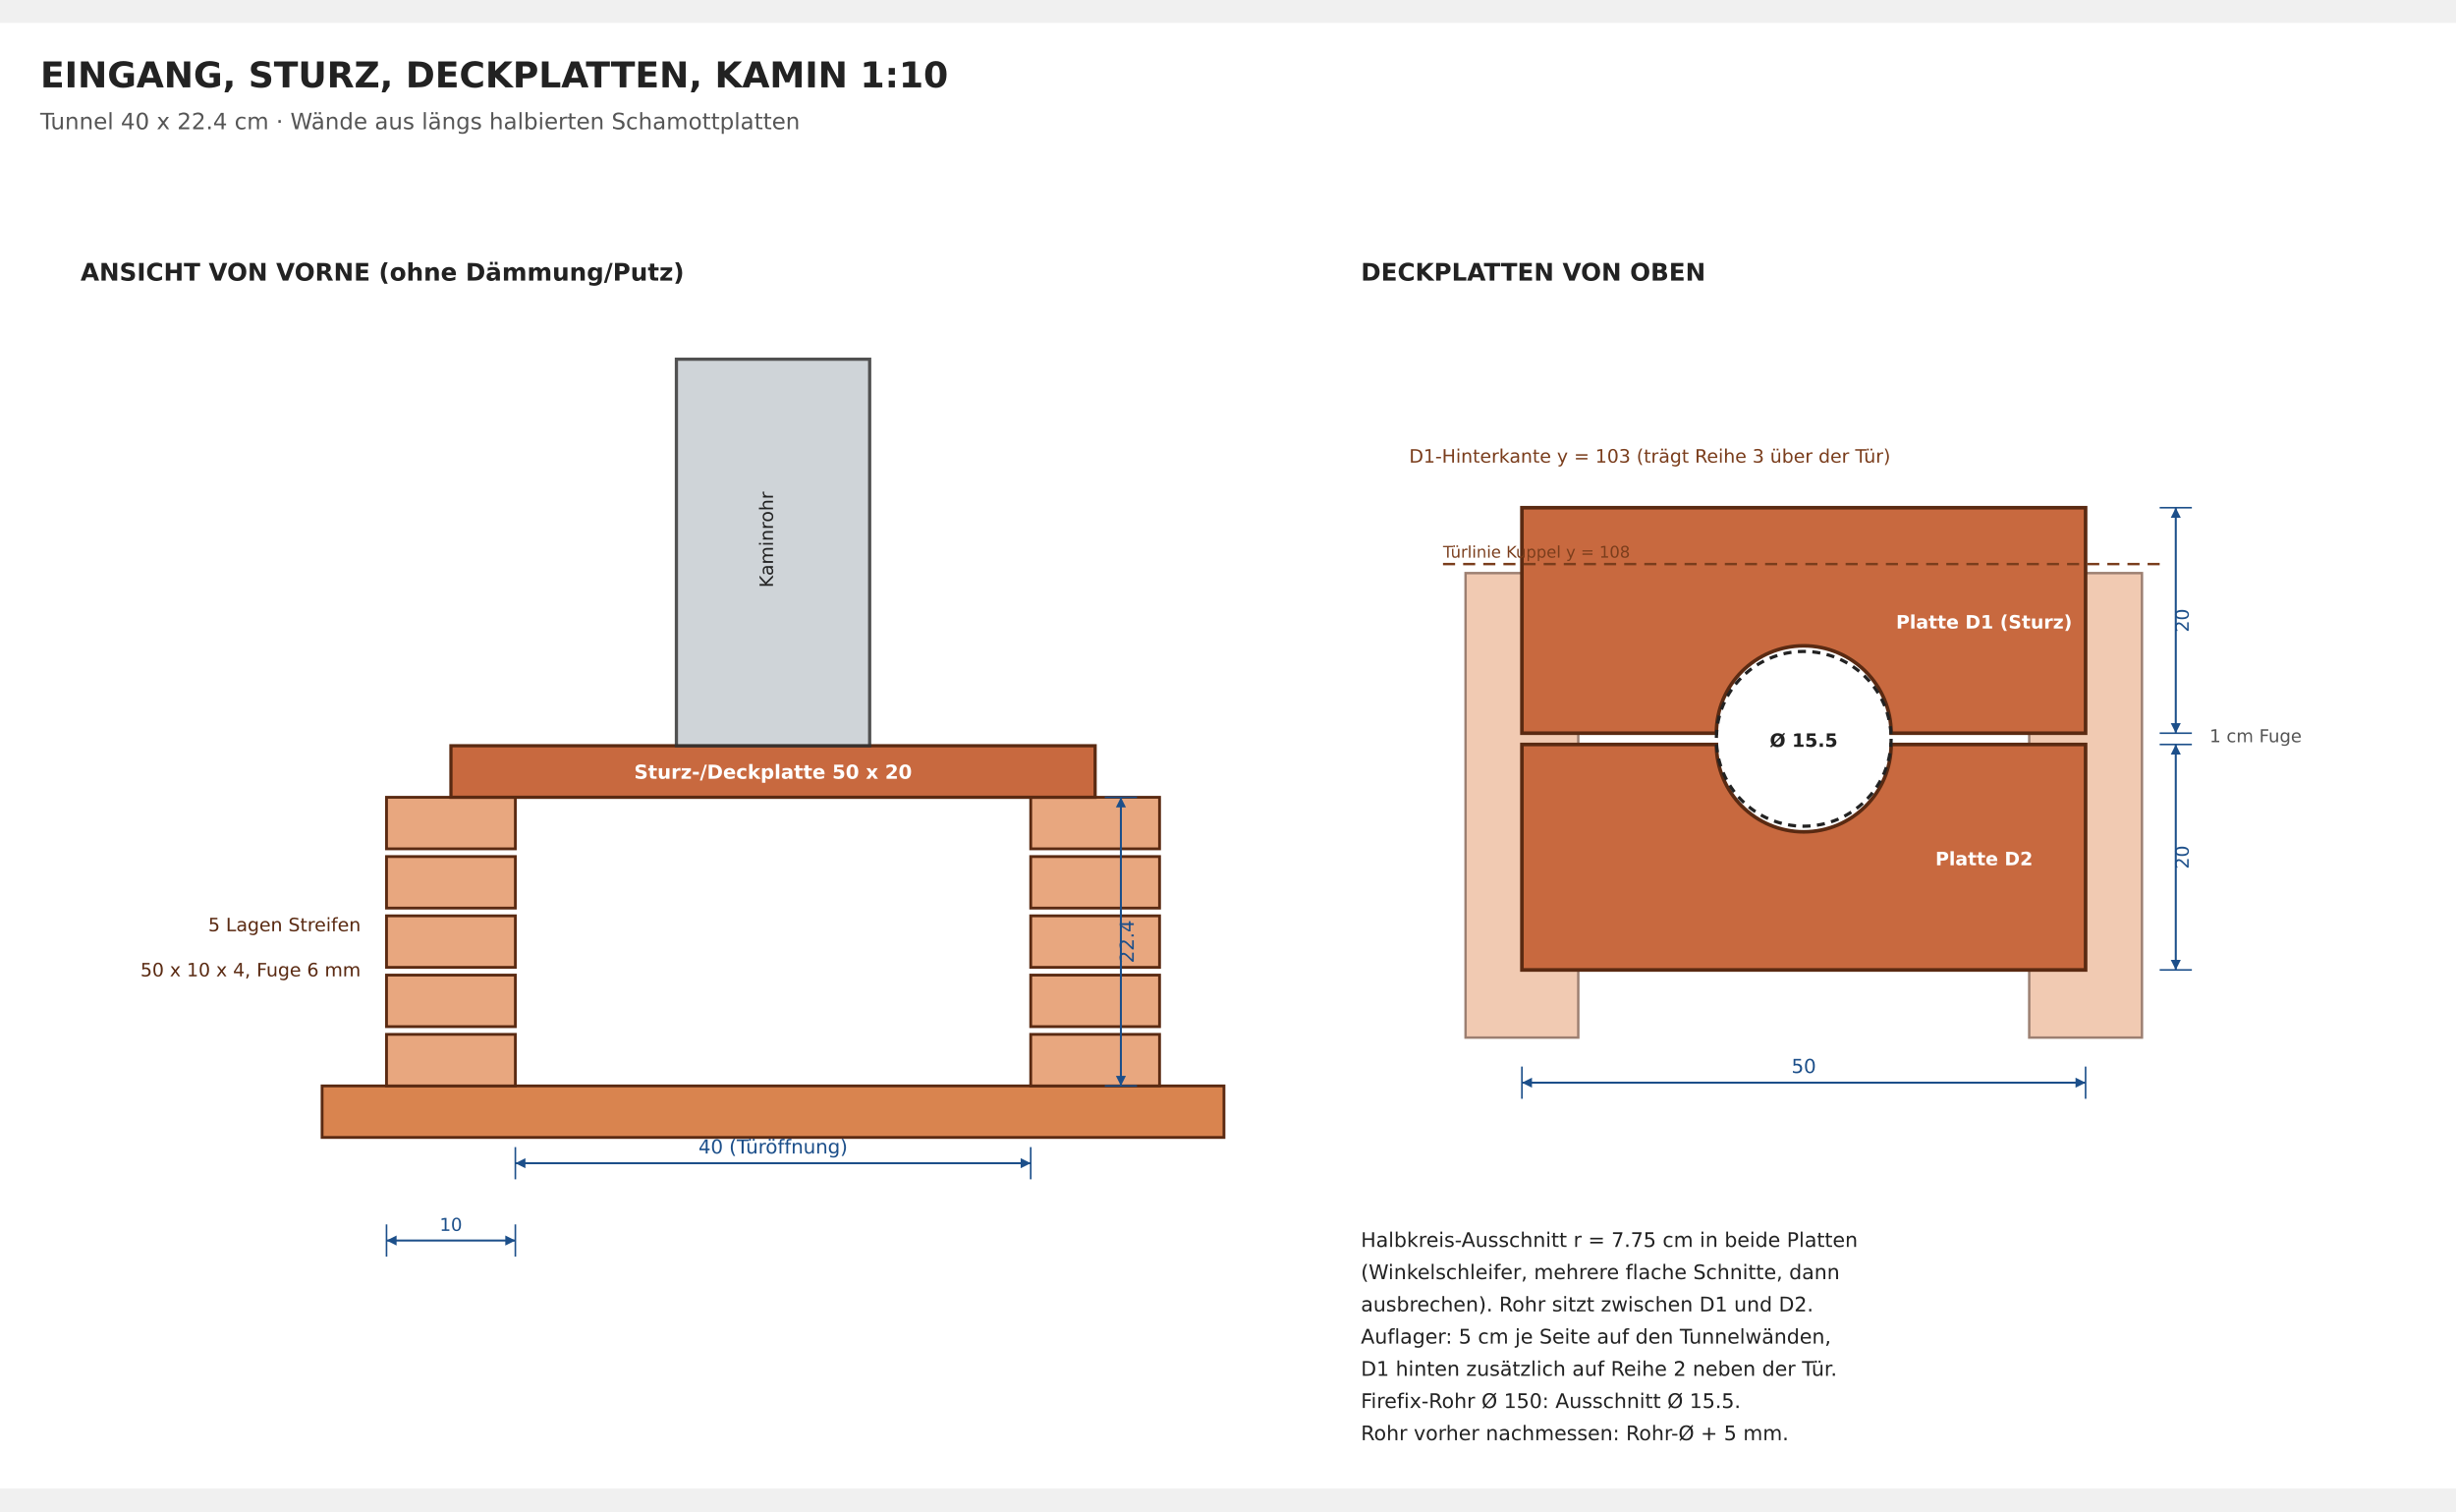
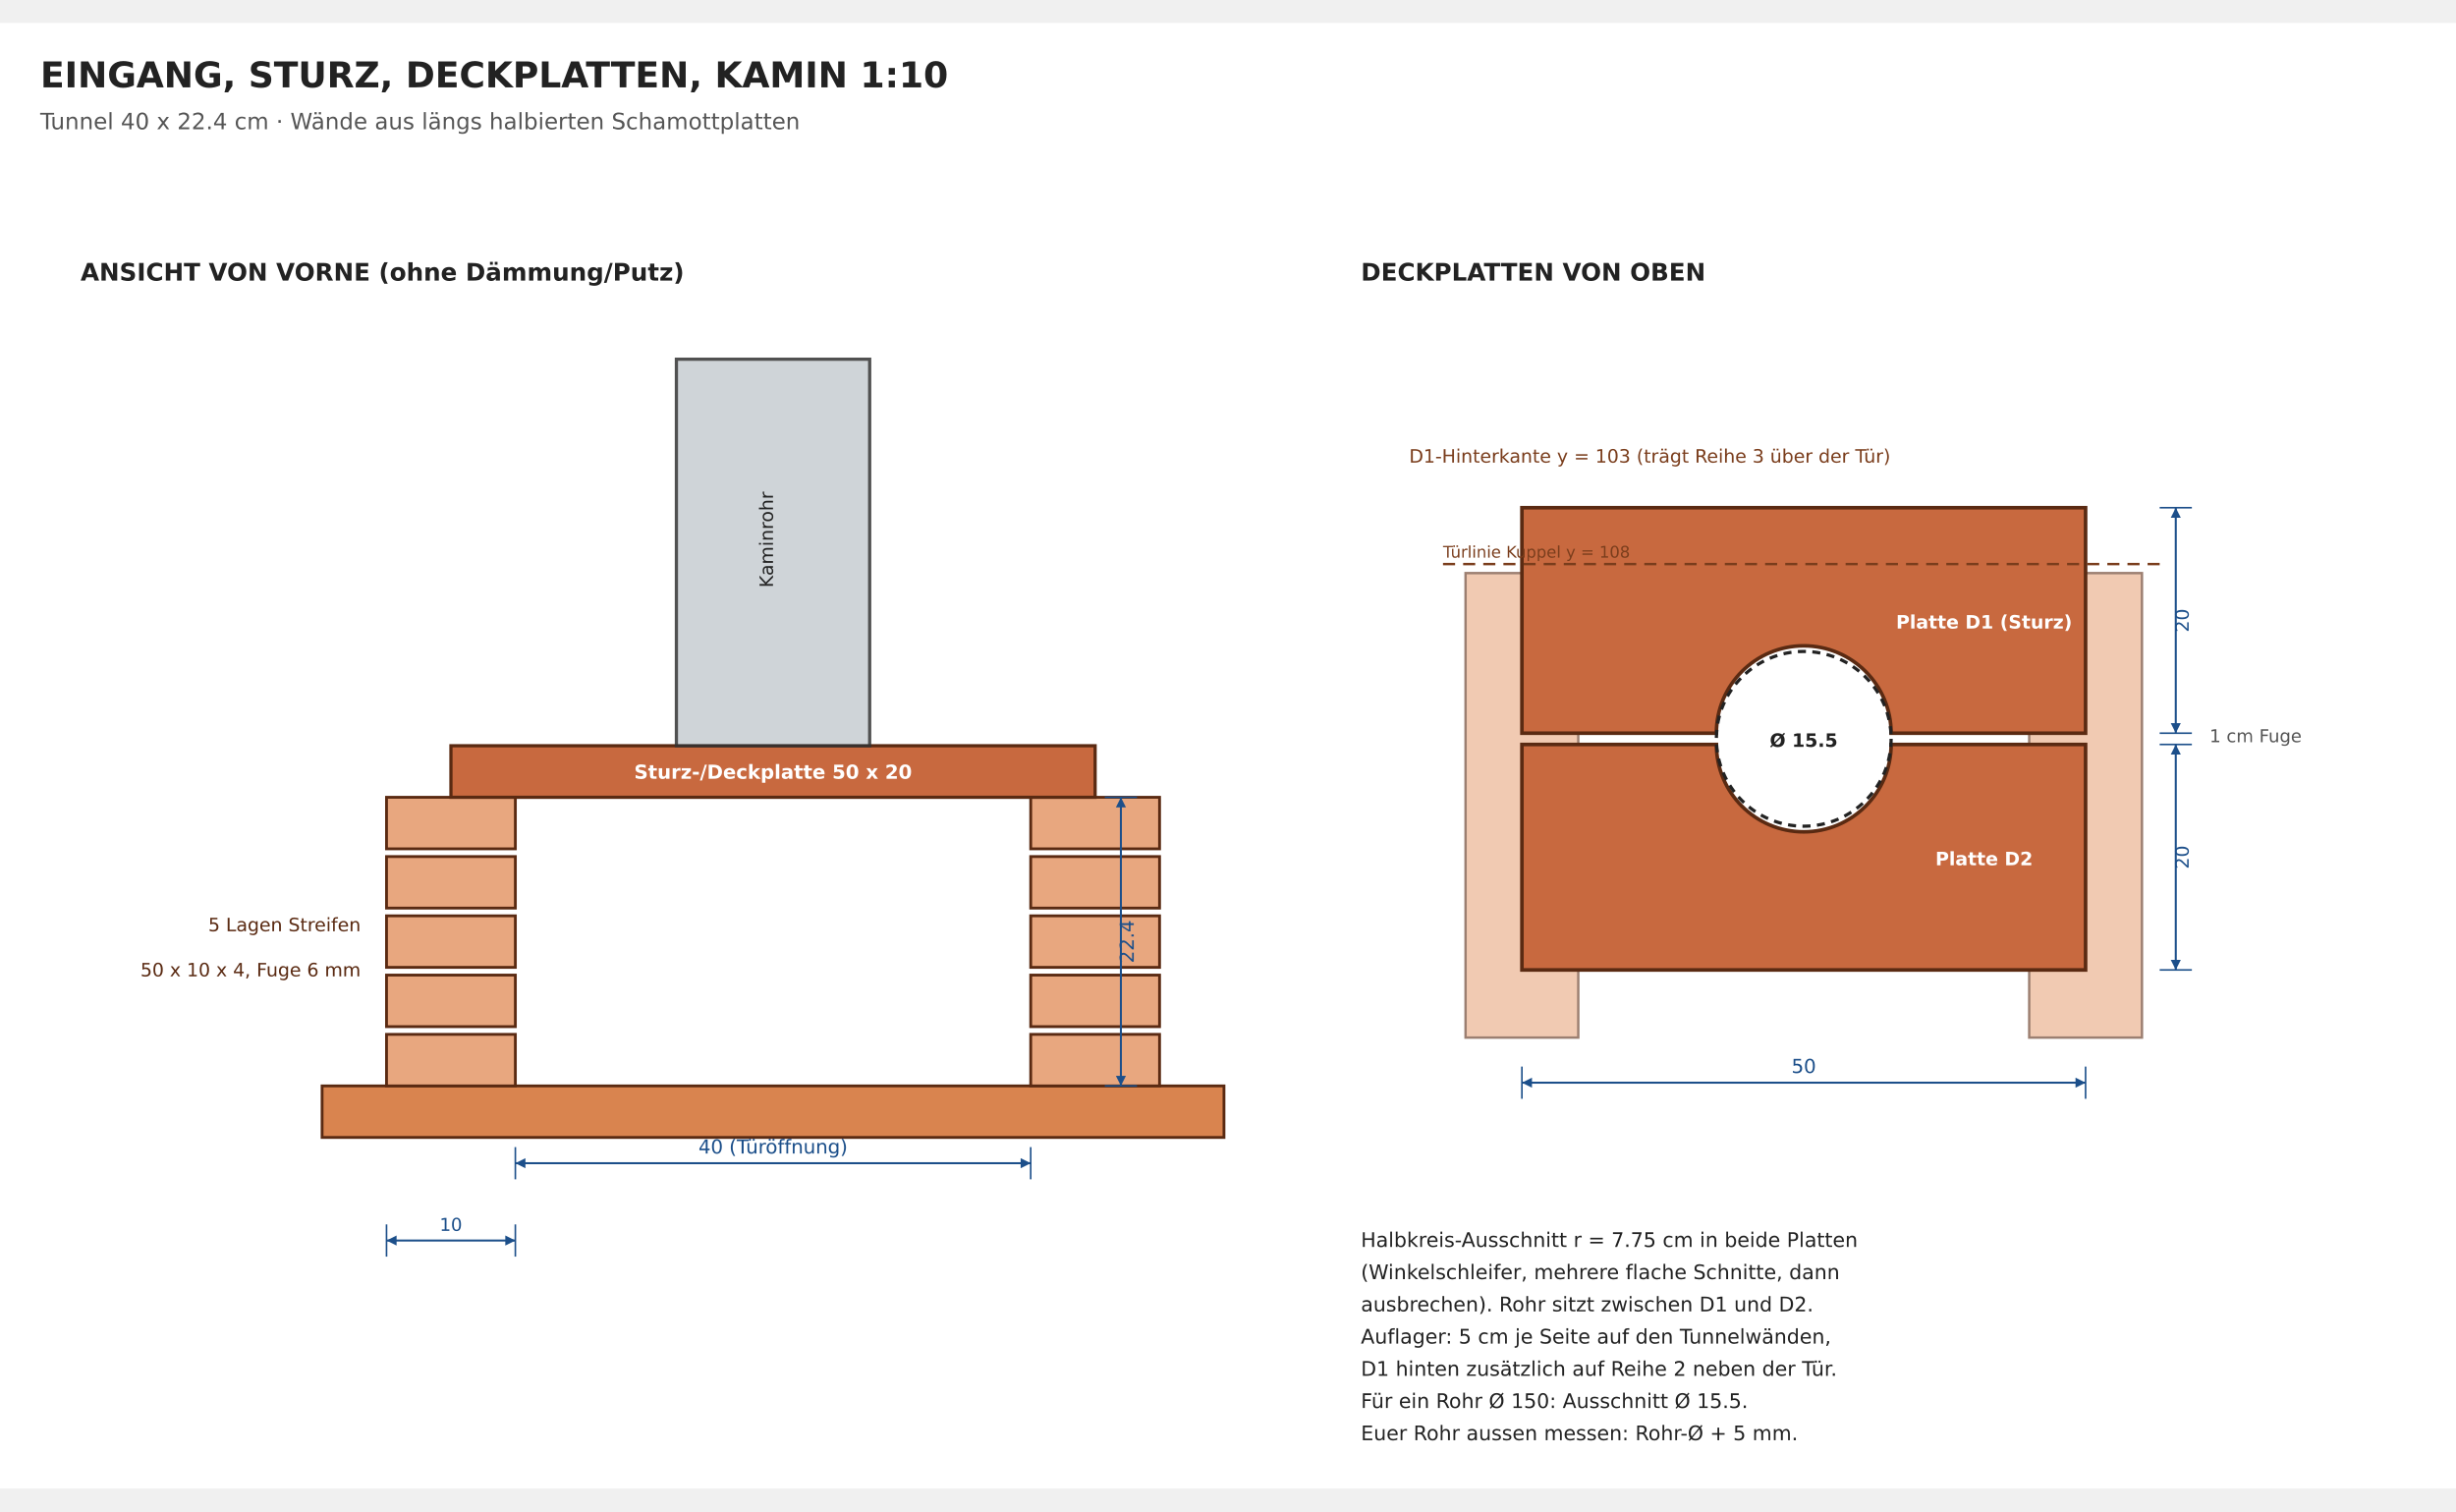
<svg xmlns="http://www.w3.org/2000/svg" width="1300" height="800" viewBox="0 -2 305 182" font-family="DejaVu Sans, Arial, sans-serif">
  <defs>
    <pattern id="pKies" width="4" height="4" patternUnits="userSpaceOnUse">
      <rect width="4" height="4" fill="#d8cfb8" />
      <circle cx="1" cy="1" r="0.55" fill="#8f8060" />
      <circle cx="3" cy="2.8" r="0.7" fill="#a8977a" />
    </pattern>
    <pattern id="pBeton" width="6" height="6" patternUnits="userSpaceOnUse">
      <rect width="6" height="6" fill="#c9cdd2" />
      <circle cx="1.5" cy="2" r="0.35" fill="#7d838b" />
      <circle cx="4.3" cy="4.5" r="0.5" fill="#8c929a" />
      <path d="M3.5 1 l0.7 0.6 l-0.9 0.2z" fill="#7d838b" />
    </pattern>
    <pattern id="pSchal" width="5" height="5" patternUnits="userSpaceOnUse" patternTransform="rotate(45)">
      <rect width="5" height="5" fill="#b9bfc6" />
      <line x1="0" y1="0" x2="0" y2="5" stroke="#6d747c" stroke-width="0.5" />
    </pattern>
    <pattern id="pPerlit" width="4" height="4" patternUnits="userSpaceOnUse">
      <rect width="4" height="4" fill="#f3e7b3" />
      <circle cx="2" cy="2" r="0.45" fill="#fffaf0" stroke="#c8b46a" stroke-width="0.15" />
    </pattern>
    <pattern id="pIso" width="4" height="4" patternUnits="userSpaceOnUse">
      <rect width="4" height="4" fill="#f6edc9" />
      <circle cx="1" cy="3" r="0.4" fill="#fffaf0" stroke="#c8b46a" stroke-width="0.12" />
      <circle cx="3" cy="1" r="0.4" fill="#fffaf0" stroke="#c8b46a" stroke-width="0.12" />
    </pattern>
    <pattern id="pErde" width="6" height="6" patternUnits="userSpaceOnUse">
      <rect width="6" height="6" fill="#cdb48f" />
      <path d="M0 6 L6 0" stroke="#a0855f" stroke-width="0.4" />
    </pattern>
    <marker id="arr" viewBox="0 0 10 10" refX="10" refY="5" markerWidth="5" markerHeight="5" orient="auto-start-reverse">
      <path d="M0 0 L10 5 L0 10 z" fill="#1c4f8a" />
    </marker>
  </defs>
  <rect x="0" y="-2" width="305" height="182" fill="#ffffff" />
  <rect x="40.00" y="130.00" width="112.00" height="6.40" fill="#d9844f" stroke="#5a2a12" stroke-width="0.35" />
  <rect x="48.00" y="123.60" width="16.00" height="6.40" fill="#e8a77f" stroke="#5a2a12" stroke-width="0.35" />
  <rect x="128.00" y="123.60" width="16.00" height="6.40" fill="#e8a77f" stroke="#5a2a12" stroke-width="0.35" />
  <rect x="48.00" y="116.24" width="16.00" height="6.40" fill="#e8a77f" stroke="#5a2a12" stroke-width="0.35" />
  <rect x="128.00" y="116.24" width="16.00" height="6.40" fill="#e8a77f" stroke="#5a2a12" stroke-width="0.35" />
  <rect x="48.00" y="108.88" width="16.00" height="6.40" fill="#e8a77f" stroke="#5a2a12" stroke-width="0.35" />
  <rect x="128.00" y="108.88" width="16.00" height="6.40" fill="#e8a77f" stroke="#5a2a12" stroke-width="0.35" />
  <rect x="48.00" y="101.52" width="16.00" height="6.40" fill="#e8a77f" stroke="#5a2a12" stroke-width="0.35" />
  <rect x="128.00" y="101.52" width="16.00" height="6.40" fill="#e8a77f" stroke="#5a2a12" stroke-width="0.35" />
  <rect x="48.00" y="94.16" width="16.00" height="6.40" fill="#e8a77f" stroke="#5a2a12" stroke-width="0.35" />
  <rect x="128.00" y="94.16" width="16.00" height="6.40" fill="#e8a77f" stroke="#5a2a12" stroke-width="0.35" />
  <rect x="56.00" y="87.76" width="80.00" height="6.40" fill="#c8693f" stroke="#5a2a12" stroke-width="0.4" />
  <text x="96.00" y="91.86" font-size="2.4" text-anchor="middle" fill="#fff" font-weight="bold">Sturz-/Deckplatte 50 x 20</text>
  <rect x="84.00" y="39.76" width="24.00" height="48.00" fill="#c7ccd1" stroke="#333" stroke-width="0.4" opacity="0.85" />
  <text x="96.00" y="62.16" font-size="2.3" text-anchor="middle" fill="#222" font-weight="normal" transform="rotate(-90 96.00 62.16)">Kaminrohr</text>
  <line x1="64.00" y1="139.60" x2="128.00" y2="139.60" stroke="#1c4f8a" stroke-width="0.25" marker-start="url(#arr)" marker-end="url(#arr)" />
  <line x1="64.00" y1="137.60" x2="64.00" y2="141.60" stroke="#1c4f8a" stroke-width="0.2" />
  <line x1="128.00" y1="137.60" x2="128.00" y2="141.60" stroke="#1c4f8a" stroke-width="0.2" />
  <text x="96.00" y="138.40" font-size="2.4" text-anchor="middle" fill="#1c4f8a" font-weight="normal">40 (Türöffnung)</text>
  <line x1="139.20" y1="130.00" x2="139.20" y2="94.16" stroke="#1c4f8a" stroke-width="0.25" marker-start="url(#arr)" marker-end="url(#arr)" />
  <line x1="137.20" y1="130.00" x2="141.20" y2="130.00" stroke="#1c4f8a" stroke-width="0.2" />
  <line x1="137.20" y1="94.16" x2="141.20" y2="94.16" stroke="#1c4f8a" stroke-width="0.2" />
  <text x="140.80" y="112.08" font-size="2.4" text-anchor="middle" fill="#1c4f8a" font-weight="normal" transform="rotate(-90 140.80 112.08)">22.4</text>
  <line x1="48.00" y1="149.20" x2="64.00" y2="149.20" stroke="#1c4f8a" stroke-width="0.25" marker-start="url(#arr)" marker-end="url(#arr)" />
  <line x1="48.00" y1="147.20" x2="48.00" y2="151.20" stroke="#1c4f8a" stroke-width="0.2" />
  <line x1="64.00" y1="147.20" x2="64.00" y2="151.20" stroke="#1c4f8a" stroke-width="0.2" />
  <text x="56.00" y="148.00" font-size="2.2" text-anchor="middle" fill="#1c4f8a" font-weight="normal">10</text>
  <text x="44.80" y="110.80" font-size="2.3" text-anchor="end" fill="#5a2a12" font-weight="normal">5 Lagen Streifen</text>
  <text x="44.80" y="116.40" font-size="2.3" text-anchor="end" fill="#5a2a12" font-weight="normal">50 x 10 x 4, Fuge 6 mm</text>
  <text x="10.00" y="30.00" font-size="3.0" text-anchor="start" fill="#222" font-weight="bold">ANSICHT VON VORNE (ohne Dämmung/Putz)</text>
  <rect x="182.00" y="66.32" width="14.00" height="57.68" fill="#e8a77f" stroke="#5a2a12" stroke-width="0.3" opacity="0.6" />
  <rect x="252.00" y="66.32" width="14.00" height="57.68" fill="#e8a77f" stroke="#5a2a12" stroke-width="0.3" opacity="0.6" />
  <path d="M 189.00 58.20 L 259.00 58.20 L 259.00 86.20 L 234.85 86.20 A 10.85 10.85 0 0 0 213.15 86.20 L 189.00 86.20 Z" fill="#c8693f" stroke="#5a2a12" stroke-width="0.45" />
  <text x="246.40" y="73.20" font-size="2.3" text-anchor="middle" fill="#fff" font-weight="bold">Platte D1 (Sturz)</text>
  <path d="M 189.00 87.60 L 213.15 87.60 A 10.85 10.85 0 0 0 234.85 87.60 L 259.00 87.60 L 259.00 115.60 L 189.00 115.60 Z" fill="#c8693f" stroke="#5a2a12" stroke-width="0.45" />
  <text x="246.40" y="102.60" font-size="2.3" text-anchor="middle" fill="#fff" font-weight="bold">Platte D2</text>
  <circle cx="224.00" cy="86.90" r="10.85" fill="none" stroke="#222" stroke-width="0.4" stroke-dasharray="1 0.8" />
  <text x="224.00" y="87.90" font-size="2.3" text-anchor="middle" fill="#222" font-weight="bold">Ø 15.5</text>
  <line x1="189.00" y1="129.60" x2="259.00" y2="129.60" stroke="#1c4f8a" stroke-width="0.25" marker-start="url(#arr)" marker-end="url(#arr)" />
  <line x1="189.00" y1="127.60" x2="189.00" y2="131.60" stroke="#1c4f8a" stroke-width="0.2" />
  <line x1="259.00" y1="127.60" x2="259.00" y2="131.60" stroke="#1c4f8a" stroke-width="0.2" />
  <text x="224.00" y="128.40" font-size="2.4" text-anchor="middle" fill="#1c4f8a" font-weight="normal">50</text>
  <line x1="270.20" y1="58.20" x2="270.20" y2="86.20" stroke="#1c4f8a" stroke-width="0.25" marker-start="url(#arr)" marker-end="url(#arr)" />
  <line x1="268.20" y1="58.20" x2="272.20" y2="58.20" stroke="#1c4f8a" stroke-width="0.2" />
  <line x1="268.20" y1="86.20" x2="272.20" y2="86.20" stroke="#1c4f8a" stroke-width="0.2" />
  <text x="271.80" y="72.20" font-size="2.3" text-anchor="middle" fill="#1c4f8a" font-weight="normal" transform="rotate(-90 271.80 72.20)">20</text>
  <line x1="270.20" y1="87.60" x2="270.20" y2="115.60" stroke="#1c4f8a" stroke-width="0.25" marker-start="url(#arr)" marker-end="url(#arr)" />
  <line x1="268.20" y1="87.60" x2="272.20" y2="87.60" stroke="#1c4f8a" stroke-width="0.2" />
  <line x1="268.20" y1="115.60" x2="272.20" y2="115.60" stroke="#1c4f8a" stroke-width="0.2" />
  <text x="271.80" y="101.60" font-size="2.3" text-anchor="middle" fill="#1c4f8a" font-weight="normal" transform="rotate(-90 271.80 101.60)">20</text>
  <text x="274.40" y="87.32" font-size="2.2" text-anchor="start" fill="#555" font-weight="normal">1 cm Fuge</text>
  <line x1="179.20" y1="65.20" x2="268.80" y2="65.20" stroke="#7a3d1c" stroke-width="0.3" stroke-dasharray="1.5 1" />
  <text x="179.20" y="64.40" font-size="2.0" text-anchor="start" fill="#7a3d1c" font-weight="normal">Türlinie Kuppel y = 108</text>
  <text x="175.00" y="52.60" font-size="2.3" text-anchor="start" fill="#7a3d1c" font-weight="normal">D1-Hinterkante y = 103 (trägt Reihe 3 über der Tür)</text>
  <text x="169.00" y="30.00" font-size="3.0" text-anchor="start" fill="#222" font-weight="bold">DECKPLATTEN VON OBEN</text>
  <text x="169.00" y="150.00" font-size="2.5" text-anchor="start" fill="#222" font-weight="normal">Halbkreis-Ausschnitt r = 7.75 cm in beide Platten</text>
  <text x="169.00" y="154.00" font-size="2.5" text-anchor="start" fill="#222" font-weight="normal">(Winkelschleifer, mehrere flache Schnitte, dann</text>
  <text x="169.00" y="158.00" font-size="2.5" text-anchor="start" fill="#222" font-weight="normal">ausbrechen). Rohr sitzt zwischen D1 und D2.</text>
  <text x="169.00" y="162.00" font-size="2.5" text-anchor="start" fill="#222" font-weight="normal">Auflager: 5 cm je Seite auf den Tunnelwänden,</text>
  <text x="169.00" y="166.00" font-size="2.5" text-anchor="start" fill="#222" font-weight="normal">D1 hinten zusätzlich auf Reihe 2 neben der Tür.</text>
-   <text x="169.00" y="170.00" font-size="2.5" text-anchor="start" fill="#222" font-weight="normal">Firefix-Rohr Ø 150: Ausschnitt Ø 15.5.</text>
-   <text x="169.00" y="174.00" font-size="2.5" text-anchor="start" fill="#222" font-weight="normal">Rohr vorher nachmessen: Rohr-Ø + 5 mm.</text>
+   <text x="169.00" y="170.00" font-size="2.5" text-anchor="start" fill="#222" font-weight="normal">Für ein Rohr Ø 150: Ausschnitt Ø 15.5.</text>
+   <text x="169.00" y="174.00" font-size="2.5" text-anchor="start" fill="#222" font-weight="normal">Euer Rohr aussen messen: Rohr-Ø + 5 mm.</text>
  <text x="5.00" y="6.00" font-size="4.4" text-anchor="start" fill="#222" font-weight="bold">EINGANG, STURZ, DECKPLATTEN, KAMIN  1:10</text>
  <text x="5.00" y="11.20" font-size="2.8" text-anchor="start" fill="#555" font-weight="normal">Tunnel 40 x 22.4 cm · Wände aus längs halbierten Schamottplatten</text>
</svg>
